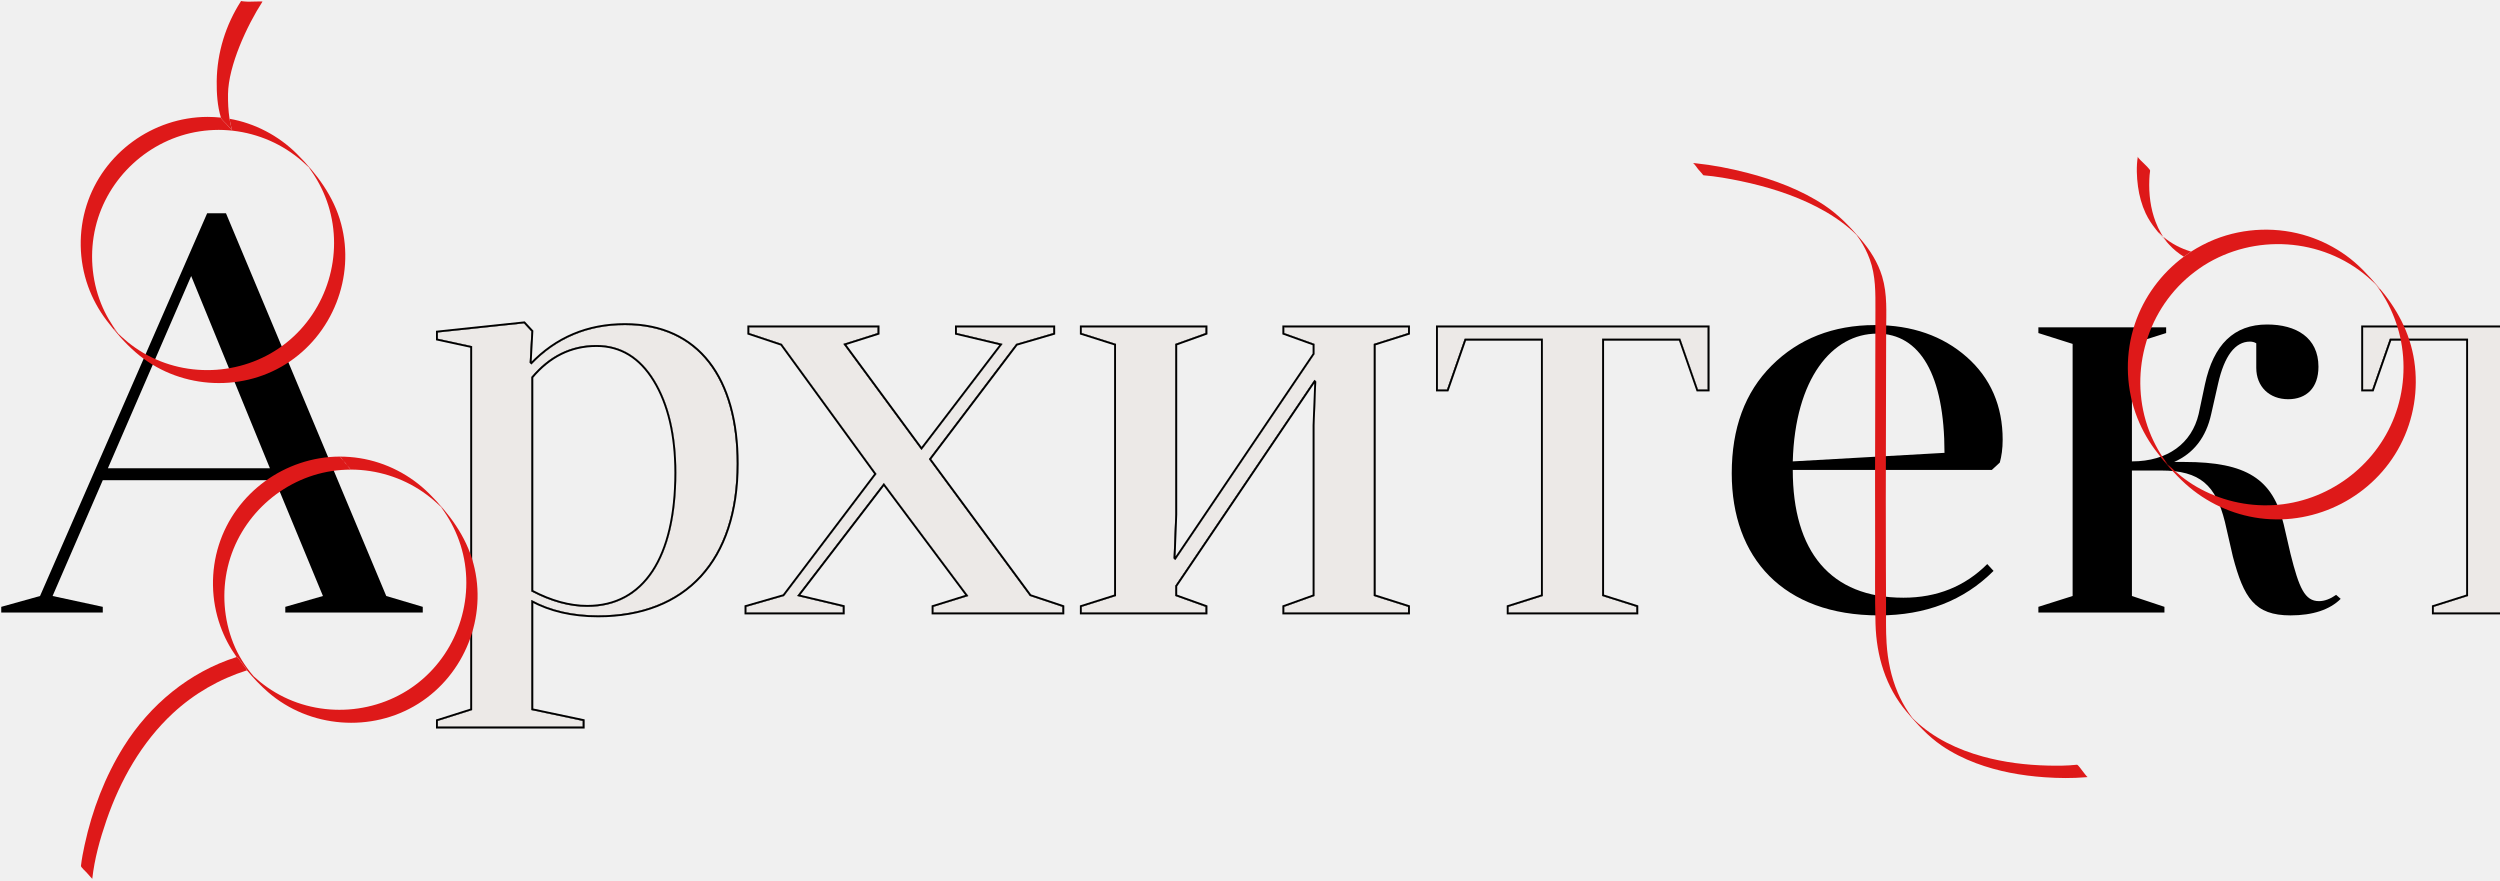
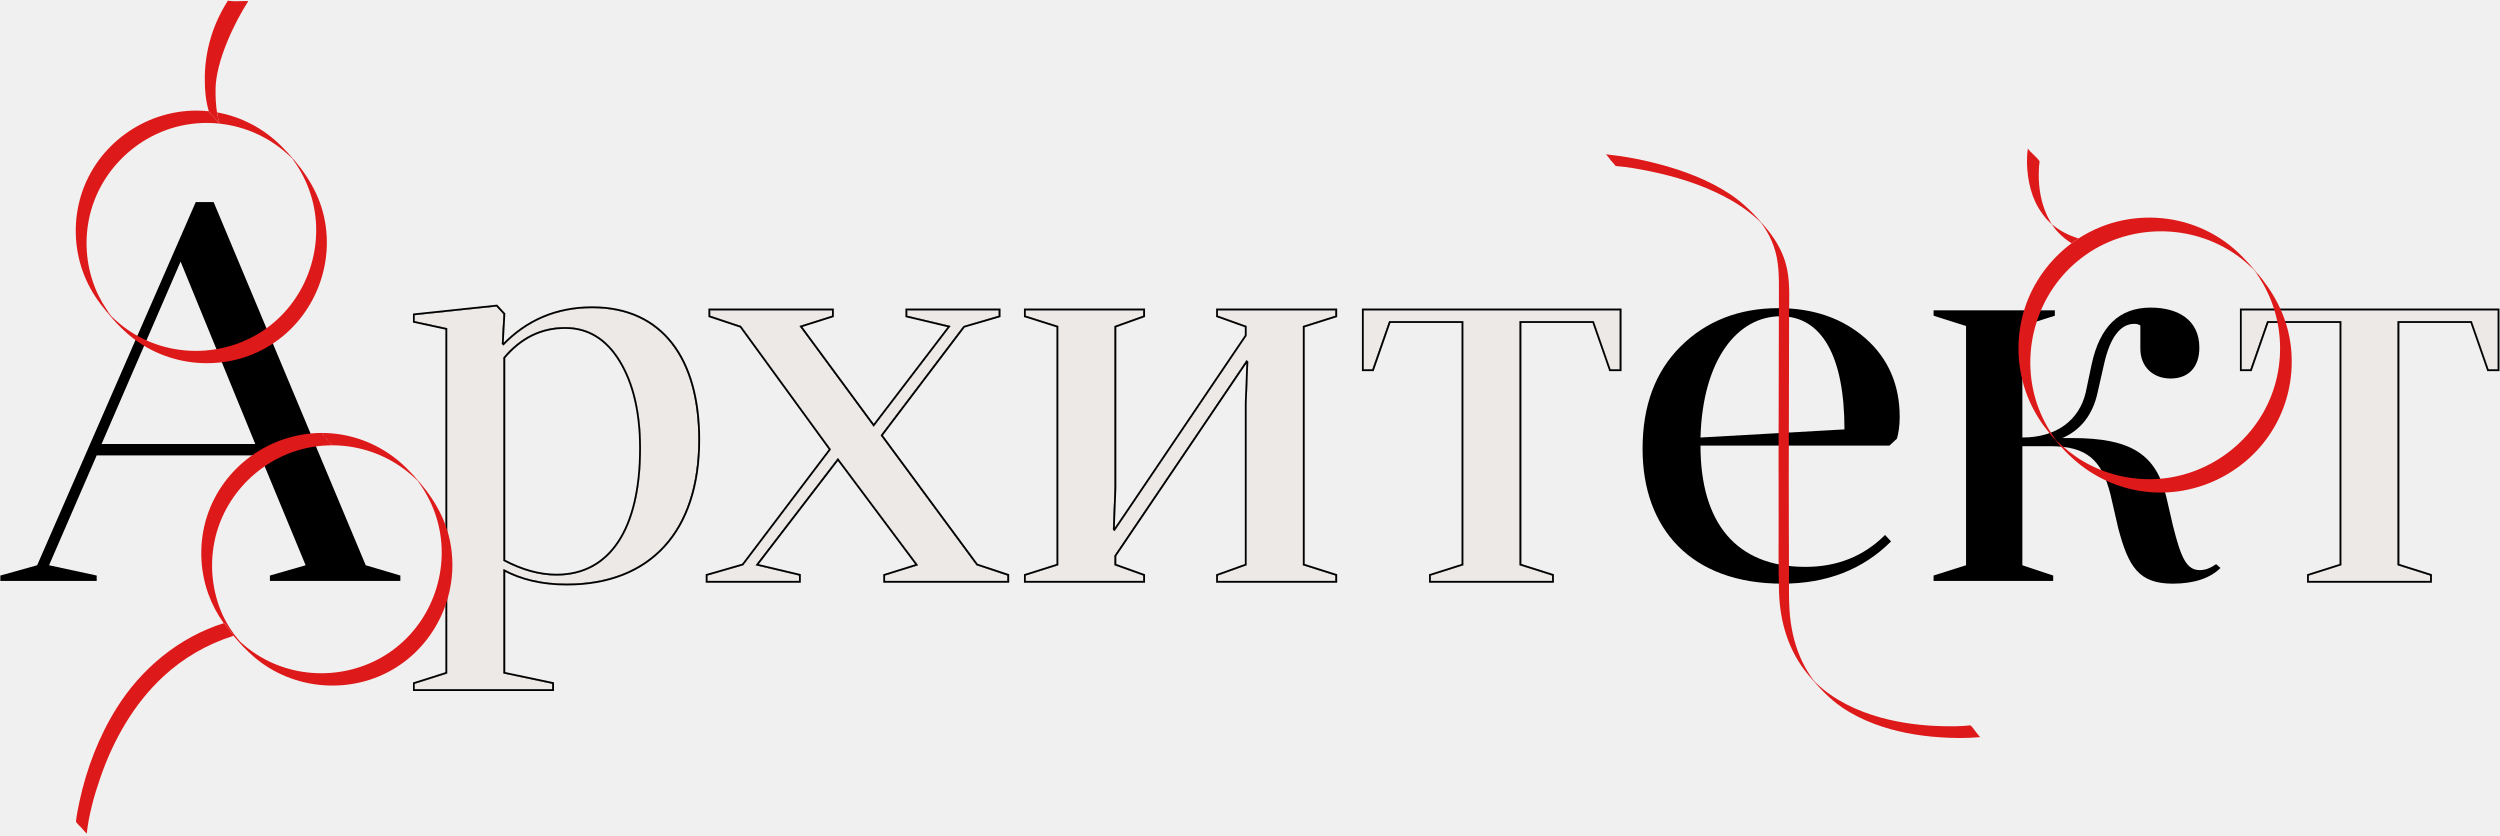
- <svg xmlns="http://www.w3.org/2000/svg" width="1321" height="465" viewBox="0 0 1321 465" fill="none">
-   <path d="M109.461 112.694L21.154 314.926L0.66 320.653V323.666H54.307V320.653L27.785 314.926L54.307 253.744H145.326L170.643 314.926L150.751 320.653V323.666H223.386V320.653L204.097 314.926L119.407 112.694H109.461ZM142.614 247.415H57.019L101.022 145.847L142.614 247.415Z" fill="black" />
-   <path d="M308.041 383.944V380.93L280.916 375.204V317.036C290.862 322.461 302.616 325.173 316.178 325.173C362.291 325.173 389.416 295.939 389.416 245.004C389.416 200.398 369.223 171.767 330.344 171.767C310.753 171.767 294.177 178.698 280.916 192.562L280.012 191.658L280.916 175.082L276.998 170.862L231.488 175.685V179L249.571 182.918V375.204L231.488 380.93V383.944H308.041ZM280.916 199.193C290.259 188.042 301.712 182.315 315.274 182.315C328.234 182.315 338.481 188.644 346.016 201.001C353.551 213.358 357.469 229.633 357.469 249.826C357.469 294.733 340.591 320.653 310.452 320.653C301.109 320.653 291.163 317.94 280.916 312.515V199.193Z" fill="black" />
-   <path d="M493.378 320.653V323.666H561.492V320.653L544.313 314.926L490.967 242.593L537.08 181.712L556.67 175.986V172.972H505.735V175.986L529.846 181.712L487.049 237.771L445.759 181.712L463.842 175.986V172.972H396.03V175.986L413.209 181.712L463.239 250.429L414.414 314.926L394.523 320.653V323.666H445.458V320.653L421.346 314.926L467.158 255.251L511.763 314.926L493.378 320.653Z" fill="black" />
-   <path d="M571.728 323.666H637.129V320.653L621.155 314.926V309.501L694.694 200.7L695.598 201.604L694.694 224.811V314.926L678.721 320.653V323.666H744.122V320.653L726.039 314.926V181.712L744.122 175.986V172.972H678.721V175.986L694.694 181.712V187.137L621.155 295.939L620.251 295.034L621.155 271.828V181.712L637.129 175.986V172.972H571.728V175.986L589.811 181.712V314.926L571.728 320.653V323.666Z" fill="black" />
-   <path d="M897.333 205.823H902.457V172.972H759.9V205.823H764.722L774.065 179H815.356V314.926L797.272 320.653V323.666H864.783V320.653L846.7 314.926V179H887.99L897.333 205.823Z" fill="black" />
-   <path d="M1056.7 244.401C1057.61 241.086 1058.21 237.168 1058.21 232.346C1058.21 214.564 1051.88 199.796 1039.22 188.644C1026.57 177.493 1010.29 171.767 990.7 171.767C968.699 171.767 950.314 179 936.149 193.165C921.984 207.33 915.052 226.318 915.052 250.128C915.052 294.733 942.177 325.173 992.81 325.173C1017.52 325.173 1037.72 317.337 1053.39 301.665L1050.07 298.048C1038.32 309.803 1023.55 315.83 1005.77 315.83C967.192 315.83 947.3 291.418 947.3 248.319H1052.48L1056.7 244.401ZM991.906 176.287C1014.51 176.287 1027.47 197.987 1027.47 239.278L947.3 243.798C948.506 200.097 968.096 176.287 991.906 176.287Z" fill="black" />
-   <path d="M1192.21 194.371C1192.21 204.316 1199.15 210.947 1209.09 210.947C1218.74 210.947 1225.07 204.919 1225.07 193.768C1225.07 178.397 1213.31 171.465 1197.94 171.465C1180.46 171.465 1169.61 182.014 1165.09 203.111L1161.77 218.783C1158.16 234.154 1145.5 243.798 1126.51 243.798V181.712L1144.59 175.986V172.972H1077.08V175.986L1095.17 181.712V314.926L1077.08 320.653V323.666H1143.69V320.653L1126.51 314.926V248.621H1141.88C1162.68 248.621 1170.82 256.457 1175.64 275.746L1179.86 294.13C1185.58 315.83 1191.31 325.173 1210.3 325.173C1222.05 325.173 1231.09 322.159 1236.82 316.433L1234.41 314.323C1231.39 316.433 1228.38 317.639 1225.37 317.639C1217.83 317.639 1214.82 310.707 1210.3 292.623L1206.68 276.951C1200.95 253.141 1187.09 244.1 1154.24 244.1H1148.81C1159.06 239.579 1165.69 231.14 1168.4 218.783L1172.02 202.81C1175.34 188.042 1181.06 180.507 1188.9 180.507C1190.1 180.507 1191.31 180.808 1192.21 181.411V194.371Z" fill="black" />
-   <path d="M1386.21 205.823H1391.33V172.972H1248.77V205.823H1253.6L1262.94 179H1304.23V314.926L1286.15 320.653V323.666H1353.66V320.653L1335.57 314.926V179H1376.86L1386.21 205.823Z" fill="black" />
-   <path d="M1488.1 326.379C1473.93 358.628 1464.29 375.505 1453.44 375.505C1452.53 375.505 1451.33 375.204 1450.12 374.601V362.546C1450.12 352.6 1443.49 345.969 1433.85 345.969C1424.5 345.969 1418.47 351.997 1418.47 362.546C1418.47 377.916 1431.74 384.547 1445 384.547C1454.64 384.547 1463.08 380.026 1470.01 370.683C1477.25 361.34 1485.99 345.668 1495.93 323.666L1559.83 181.712L1579.11 175.986V172.972H1528.18V175.986L1553.2 181.712L1504.37 291.116L1454.94 181.712L1473.33 175.986V172.972H1404.61V175.986L1422.39 181.712L1488.1 326.379Z" fill="black" />
-   <path d="M1664.58 383.944V380.93L1637.46 375.204V317.036C1647.4 322.461 1659.16 325.173 1672.72 325.173C1718.83 325.173 1745.96 295.939 1745.96 245.004C1745.96 200.398 1725.77 171.767 1686.89 171.767C1667.3 171.767 1650.72 178.698 1637.46 192.562L1636.56 191.658L1637.46 175.082L1633.54 170.862L1588.03 175.685V179L1606.11 182.918V375.204L1588.03 380.93V383.944H1664.58ZM1637.46 199.193C1646.8 188.042 1658.26 182.315 1671.82 182.315C1684.78 182.315 1695.02 188.644 1702.56 201.001C1710.09 213.358 1714.01 229.633 1714.01 249.826C1714.01 294.733 1697.13 320.653 1667 320.653C1657.65 320.653 1647.71 317.94 1637.46 312.515V199.193Z" fill="black" />
-   <path d="M1868.03 305.583C1869.54 317.94 1876.77 324.269 1890.33 324.269C1903.29 324.269 1912.34 321.557 1917.76 316.132L1915.65 314.022C1913.54 316.132 1910.23 317.337 1905.7 317.337C1900.88 317.337 1898.47 314.926 1898.47 309.803V217.879C1898.47 191.055 1875.26 172.068 1836.39 172.068C1820.41 172.068 1806.25 175.383 1794.49 182.315C1782.74 188.946 1777.01 197.987 1777.01 209.139C1777.01 221.194 1784.55 228.126 1795.09 228.126C1805.94 228.126 1813.48 220.29 1813.48 208.235V183.822C1820.41 179.301 1827.64 176.89 1835.78 176.89C1855.37 176.89 1867.13 190.754 1867.13 212.153V240.483H1866.52H1866.22L1865.92 240.785H1865.62H1865.32H1865.02H1864.72H1864.41L1864.11 241.086H1863.81H1863.51H1863.21H1862.91H1862.61L1862.3 241.387C1828.85 246.812 1806.85 251.936 1796.3 256.457C1780.33 263.389 1772.49 274.841 1772.49 290.514C1772.49 312.214 1785.75 325.475 1813.18 325.475C1834.28 325.475 1852.36 318.543 1867.13 304.679L1868.03 305.583ZM1867.13 297.747C1856.28 309.2 1843.62 314.926 1829.45 314.926C1813.78 314.926 1804.44 304.98 1804.44 286.596C1804.44 271.828 1809.56 261.58 1819.51 256.155C1826.14 252.539 1841.21 248.922 1864.41 245.305H1864.72H1865.02H1865.32H1865.62H1865.92L1866.22 245.004H1866.52H1866.83H1867.13V297.747Z" fill="black" />
-   <path d="M127.405 0.509C119.226 13.169 114.709 27.795 114.509 42.877C114.436 49.234 114.855 56.01 116.731 62.13C116.732 62.132 116.732 62.134 116.733 62.136C117.083 63.264 118.918 64.718 119.682 65.591C120.392 66.392 121.084 67.212 121.813 68.013C122.032 68.25 122.614 68.706 122.706 68.997C122.087 66.973 121.627 64.882 121.291 62.761C120.607 58.447 120.434 54.005 120.483 49.744C120.684 34.662 130.514 13.511 138.693 0.851C138.82 0.651 131.946 0.908 131.206 0.898C130.365 0.894 127.296 0.673 127.405 0.509Z" fill="#DE1919" />
-   <path fill-rule="evenodd" clip-rule="evenodd" d="M109.591 61.766C80.703 61.893 54.491 80.873 45.748 108.487C41.358 122.348 41.632 137.576 46.532 151.273C48.845 157.74 52.16 163.805 56.295 169.27C60.848 175.281 65.985 181.237 71.704 186.191C93.635 205.226 126.422 207.812 151.048 192.366C175.711 176.92 187.751 146.41 180.247 118.268C176.385 103.769 167.332 91.711 156.822 81.256C147.164 71.668 134.701 65.126 121.291 62.761C121.627 64.882 122.087 66.973 122.706 68.997C122.614 68.706 122.032 68.25 121.813 68.013C121.084 67.212 120.392 66.392 119.682 65.591C118.918 64.718 117.083 63.264 116.733 62.136C114.363 61.896 111.977 61.778 109.591 61.766ZM115.566 68.633C129.099 68.687 142.396 72.749 153.562 80.454C156.258 82.312 158.808 84.37 161.212 86.593C161.868 87.196 162.491 87.817 163.127 88.453C163.066 88.373 163.004 88.293 162.942 88.214C162.269 87.358 159.955 84.644 163.161 88.323C166.349 92.002 163.999 89.343 163.234 88.56C163.198 88.524 163.163 88.489 163.127 88.453C163.697 89.196 164.238 89.954 164.764 90.727C168.516 96.174 171.467 102.166 173.471 108.487C181.74 134.643 172.833 163.896 151.431 181.018C130.01 198.177 99.3 200.381 75.657 186.428C72.834 184.77 70.138 182.894 67.588 180.836C66.44 179.907 65.311 178.924 64.218 177.922C63.598 177.351 62.993 176.765 62.402 176.178C62.789 176.701 63.182 177.222 63.581 177.74C63.059 177.063 62.608 176.486 62.221 175.997C62.212 175.989 62.204 175.981 62.196 175.973C61.923 175.699 61.65 175.408 61.358 175.117C60.127 173.836 59.097 172.051 62.221 175.997C62.281 176.058 62.342 176.118 62.402 176.178C58.774 171.272 55.67 166.111 53.398 160.399C48.316 147.667 47.297 133.423 50.466 120.071C56.677 93.842 78.899 73.405 105.548 69.398C108.881 68.888 112.196 68.651 115.566 68.633Z" fill="#DE1919" />
-   <path d="M900.168 92.627C906.777 93.162 913.369 94.352 919.858 95.698C933.699 98.596 947.42 102.839 960.016 109.326C966.798 112.828 973.269 117.019 978.91 122.16C979.602 122.781 980.276 123.437 980.934 124.092C981.886 125.041 984.619 128.129 981.107 124.092C977.612 120.09 980.259 123.161 981.055 124.23C981.661 125.041 982.249 125.869 982.803 126.732C984.896 129.923 986.644 133.356 987.959 136.944C991.194 145.794 990.986 154.85 990.969 164.131C990.952 174.844 990.935 185.574 990.9 196.286C990.848 215.21 990.779 234.151 990.779 253.075C990.779 264.409 990.796 275.76 990.813 287.094C990.848 301.274 990.623 315.488 991.021 329.668C991.488 346.608 996.385 363.014 1007.44 376.09C1013.05 382.731 1018.76 389.028 1025.95 393.961C1031.58 397.808 1037.72 400.862 1044.1 403.26C1055.75 407.624 1068.14 409.867 1080.51 410.712C1087.69 411.212 1094.94 411.298 1102.1 410.695C1102.45 410.66 1102.79 410.643 1103.14 410.591C1102.76 410.626 1100.66 407.676 1100.34 407.313C1099.96 406.882 1098.03 404.019 1097.46 404.088C1092.38 404.64 1087.2 404.657 1082.12 404.536C1070.52 404.26 1058.9 402.828 1047.7 399.74C1034.48 396.118 1021.7 390.046 1011.7 380.54C1011.06 379.937 1010.43 379.316 1009.83 378.677C1009.52 378.367 1009.22 378.039 1008.93 377.729C1007.15 375.866 1013.69 383.387 1011.68 380.851C1010.47 379.333 1009.31 377.763 1008.24 376.142C1006.11 372.933 1004.29 369.517 1002.77 365.964C999.257 357.718 997.44 348.816 996.869 339.898C996.419 333.049 996.627 326.166 996.592 319.301C996.558 312.314 996.54 305.328 996.506 298.324C996.471 286.662 996.454 275.001 996.454 263.34C996.454 244.329 996.523 225.319 996.575 206.326C996.61 195.855 996.627 185.384 996.644 174.913C996.662 165.27 997.354 155.471 994.533 146.121C992.232 138.497 988.028 131.976 982.854 125.99C977.145 119.366 971.314 113.345 964.013 108.463C951.659 100.269 937.454 94.99 923.145 91.299C914.217 88.987 905.064 87.21 895.877 86.261C895.41 86.21 894.96 86.158 894.493 86.124C895.064 86.175 896.88 88.918 897.296 89.401C897.97 90.16 898.628 90.936 899.32 91.695C899.458 91.868 899.96 92.61 900.168 92.627Z" fill="#DE1919" />
-   <mask id="path-4-outside-1_604:120" maskUnits="userSpaceOnUse" x="230.373" y="168.862" width="1689" height="217" fill="black">
-     <rect fill="white" x="230.373" y="168.862" width="1689" height="217" />
-     <path d="M307.926 383.944V380.93L280.801 375.204V317.036C290.747 322.461 302.501 325.173 316.063 325.173C362.176 325.173 389.301 295.939 389.301 245.004C389.301 200.398 369.108 171.766 330.229 171.766C310.638 171.766 294.062 178.698 280.801 192.562L279.897 191.658L280.801 175.082L276.883 170.862L231.373 175.685V179L249.456 182.918V375.204L231.373 380.93V383.944H307.926ZM280.801 199.193C290.144 188.041 301.597 182.315 315.159 182.315C328.119 182.315 338.366 188.644 345.901 201.001C353.435 213.358 357.354 229.633 357.354 249.826C357.354 294.733 340.476 320.652 310.337 320.652C300.994 320.652 291.048 317.94 280.801 312.515V199.193Z" />
-     <path d="M493.263 320.652V323.666H561.377V320.652L544.198 314.926L490.852 242.593L536.965 181.712L556.555 175.986V172.972H505.62V175.986L529.731 181.712L486.934 237.771L445.644 181.712L463.727 175.986V172.972H395.915V175.986L413.094 181.712L463.124 250.429L414.299 314.926L394.408 320.652V323.666H445.342V320.652L421.231 314.926L467.042 255.251L511.648 314.926L493.263 320.652Z" />
-     <path d="M571.613 323.666H637.014V320.652L621.04 314.926V309.501L694.579 200.7L695.483 201.604L694.579 224.811V314.926L678.606 320.652V323.666H744.007V320.652L725.924 314.926V181.712L744.007 175.986V172.972H678.606V175.986L694.579 181.712V187.137L621.04 295.939L620.136 295.034L621.04 271.828V181.712L637.014 175.986V172.972H571.613V175.986L589.696 181.712V314.926L571.613 320.652V323.666Z" />
-     <path d="M897.218 205.823H902.342V172.972H759.785V205.823H764.607L773.95 179H815.241V314.926L797.157 320.652V323.666H864.668V320.652L846.585 314.926V179H887.875L897.218 205.823Z" />
-     <path d="M1386.09 205.823H1391.22V172.972H1248.66V205.823H1253.48L1262.82 179H1304.11V314.926L1286.03 320.652V323.666H1353.54V320.652L1335.46 314.926V179H1376.75L1386.09 205.823Z" />
-     <path d="M1487.98 326.379C1473.81 358.627 1464.17 375.505 1453.32 375.505C1452.42 375.505 1451.21 375.204 1450.01 374.601V362.546C1450.01 352.6 1443.37 345.969 1433.73 345.969C1424.39 345.969 1418.36 351.997 1418.36 362.546C1418.36 377.916 1431.62 384.547 1444.88 384.547C1454.53 384.547 1462.96 380.026 1469.9 370.683C1477.13 361.34 1485.87 345.668 1495.82 323.666L1559.71 181.712L1579 175.986V172.972H1528.06V175.986L1553.08 181.712L1504.26 291.116L1454.83 181.712L1473.21 175.986V172.972H1404.5V175.986L1422.28 181.712L1487.98 326.379Z" />
-     <path d="M1664.47 383.944V380.93L1637.34 375.204V317.036C1647.29 322.461 1659.04 325.173 1672.61 325.173C1718.72 325.173 1745.84 295.939 1745.84 245.004C1745.84 200.398 1725.65 171.766 1686.77 171.766C1667.18 171.766 1650.61 178.698 1637.34 192.562L1636.44 191.658L1637.34 175.082L1633.43 170.862L1587.92 175.685V179L1606 182.918V375.204L1587.92 380.93V383.944H1664.47ZM1637.34 199.193C1646.69 188.041 1658.14 182.315 1671.7 182.315C1684.66 182.315 1694.91 188.644 1702.44 201.001C1709.98 213.358 1713.9 229.633 1713.9 249.826C1713.9 294.733 1697.02 320.652 1666.88 320.652C1657.54 320.652 1647.59 317.94 1637.34 312.515V199.193Z" />
-     <path d="M1867.92 305.583C1869.42 317.94 1876.66 324.269 1890.22 324.269C1903.18 324.269 1912.22 321.557 1917.65 316.132L1915.54 314.022C1913.43 316.132 1910.11 317.337 1905.59 317.337C1900.77 317.337 1898.36 314.926 1898.36 309.802V217.879C1898.36 191.055 1875.15 172.068 1836.27 172.068C1820.3 172.068 1806.13 175.383 1794.38 182.315C1782.62 188.946 1776.9 197.987 1776.9 209.139C1776.9 221.194 1784.43 228.126 1794.98 228.126C1805.83 228.126 1813.36 220.29 1813.36 208.235V183.822C1820.3 179.301 1827.53 176.89 1835.67 176.89C1855.26 176.89 1867.01 190.754 1867.01 212.153V240.483H1866.41H1866.11L1865.81 240.784H1865.5H1865.2H1864.9H1864.6H1864.3L1864 241.086H1863.7H1863.4H1863.09H1862.79H1862.49L1862.19 241.387C1828.74 246.812 1806.73 251.936 1796.19 256.457C1780.21 263.389 1772.38 274.841 1772.38 290.514C1772.38 312.214 1785.64 325.475 1813.06 325.475C1834.16 325.475 1852.24 318.543 1867.01 304.679L1867.92 305.583ZM1867.01 297.747C1856.16 309.2 1843.5 314.926 1829.34 314.926C1813.67 314.926 1804.32 304.98 1804.32 286.596C1804.32 271.828 1809.45 261.58 1819.39 256.155C1826.02 252.539 1841.09 248.922 1864.3 245.305H1864.6H1864.9H1865.2H1865.5H1865.81L1866.11 245.004H1866.41H1866.71H1867.01V297.747Z" />
+ <svg xmlns="http://www.w3.org/2000/svg" width="1392" height="465" viewBox="0 0 1392 465" fill="none">
+   <path d="M108.996 112.502L20.689 314.734L0.194 320.461V323.475H53.842V320.461L27.319 314.734L53.842 253.552H144.861L170.178 314.734L150.286 320.461V323.475H222.921V320.461L203.632 314.734L118.941 112.502H108.996ZM142.148 247.223H56.554L100.557 145.655L142.148 247.223Z" fill="black" />
+   <path d="M307.575 383.752V380.738L280.451 375.012V316.844C290.396 322.269 302.15 324.981 315.713 324.981C361.825 324.981 388.95 295.747 388.95 244.812C388.95 200.207 368.757 171.575 329.878 171.575C310.288 171.575 293.712 178.507 280.451 192.37L279.546 191.466L280.451 174.89L276.532 170.67L231.023 175.493V178.808L249.106 182.726V375.012L231.023 380.738V383.752H307.575ZM280.451 199.001C289.794 187.85 301.246 182.123 314.809 182.123C327.769 182.123 338.016 188.452 345.55 200.809C353.085 213.166 357.003 229.441 357.003 249.634C357.003 294.541 340.125 320.461 309.987 320.461C300.644 320.461 290.698 317.748 280.451 312.323V199.001Z" fill="black" />
+   <path d="M492.913 320.461V323.475H561.027V320.461L543.848 314.734L490.502 242.401L536.614 181.52L556.205 175.794V172.78H505.27V175.794L529.381 181.52L486.584 237.579L445.294 181.52L463.377 175.794V172.78H395.564V175.794L412.744 181.52L462.774 250.237L413.949 314.734L394.058 320.461V323.475H444.992V320.461L420.881 314.734L466.692 255.059L511.298 314.734L492.913 320.461Z" fill="black" />
+   <path d="M571.262 323.475H636.664V320.461L620.69 314.734V309.309L694.229 200.508L695.133 201.412L694.229 224.619V314.734L678.255 320.461V323.475H743.657V320.461L725.573 314.734V181.52L743.657 175.794V172.78H678.255V175.794L694.229 181.52V186.945L620.69 295.747L619.786 294.843L620.69 271.636V181.52L636.664 175.794V172.78H571.262V175.794L589.346 181.52V314.734L571.262 320.461V323.475Z" fill="black" />
+   <path d="M896.868 205.632H901.992V172.78H759.435V205.632H764.257L773.6 178.808H814.89V314.734L796.807 320.461V323.475H864.318V320.461L846.235 314.734V178.808H887.525L896.868 205.632Z" fill="black" />
+   <path d="M1056.24 244.209C1057.14 240.894 1057.75 236.976 1057.75 232.154C1057.75 214.372 1051.42 199.604 1038.76 188.452C1026.1 177.301 1009.83 171.575 990.235 171.575C968.234 171.575 949.849 178.808 935.684 192.973C921.518 207.139 914.586 226.126 914.586 249.936C914.586 294.541 941.711 324.981 992.345 324.981C1017.06 324.981 1037.25 317.145 1052.92 301.473L1049.61 297.856C1037.85 309.611 1023.09 315.638 1005.3 315.638C966.727 315.638 946.835 291.226 946.835 248.127H1052.02L1056.24 244.209ZM991.44 176.095C1014.04 176.095 1027 197.795 1027 239.086L946.835 243.607C948.04 199.905 967.631 176.095 991.44 176.095Z" fill="black" />
+   <path d="M1191.75 194.179C1191.75 204.125 1198.68 210.755 1208.63 210.755C1218.27 210.755 1224.6 204.727 1224.6 193.576C1224.6 178.205 1212.85 171.273 1197.47 171.273C1179.99 171.273 1169.14 181.822 1164.62 202.919L1161.31 218.591C1157.69 233.962 1145.03 243.607 1126.05 243.607V181.52L1144.13 175.794V172.78H1076.62V175.794L1094.7 181.52V314.734L1076.62 320.461V323.475H1143.22V320.461L1126.05 314.734V248.429H1141.42C1162.21 248.429 1170.35 256.265 1175.17 275.554L1179.39 293.938C1185.12 315.638 1190.84 324.981 1209.83 324.981C1221.59 324.981 1230.63 321.968 1236.35 316.241L1233.94 314.131C1230.93 316.241 1227.92 317.447 1224.9 317.447C1217.37 317.447 1214.35 310.515 1209.83 292.431L1206.22 276.759C1200.49 252.95 1186.62 243.908 1153.77 243.908H1148.35C1158.6 239.387 1165.23 230.948 1167.94 218.591L1171.56 202.618C1174.87 187.85 1180.6 180.315 1188.43 180.315C1189.64 180.315 1190.84 180.616 1191.75 181.219V194.179Z" fill="black" />
+   <path d="M1385.74 205.632H1390.87V172.78H1248.31V205.632H1253.13L1262.47 178.808H1303.76V314.734L1285.68 320.461V323.475H1353.19V320.461L1335.11 314.734V178.808H1376.4L1385.74 205.632Z" fill="black" />
+   <mask id="path-2-outside-1_622:16" maskUnits="userSpaceOnUse" x="229.908" y="168.67" width="1162" height="217" fill="black">
+     <rect fill="white" x="229.908" y="168.67" width="1162" height="217" />
+     <path d="M307.46 383.752V380.738L280.335 375.012V316.844C290.281 322.269 302.035 324.981 315.598 324.981C361.71 324.981 388.835 295.747 388.835 244.812C388.835 200.207 368.642 171.575 329.763 171.575C310.173 171.575 293.597 178.507 280.335 192.37L279.431 191.466L280.335 174.89L276.417 170.67L230.908 175.493V178.808L248.991 182.726V375.012L230.908 380.738V383.752H307.46ZM280.335 199.001C289.679 187.85 301.131 182.123 314.694 182.123C327.653 182.123 337.901 188.452 345.435 200.809C352.97 213.166 356.888 229.441 356.888 249.634C356.888 294.541 340.01 320.461 309.872 320.461C300.528 320.461 290.583 317.748 280.335 312.323V199.001Z" />
+     <path d="M492.798 320.461V323.474H560.912V320.461L543.733 314.734L490.387 242.401L536.499 181.52L556.09 175.794V172.78H505.155V175.794L529.266 181.52L486.469 237.579L445.179 181.52L463.262 175.794V172.78H395.449V175.794L412.629 181.52L462.659 250.237L413.834 314.734L393.943 320.461V323.474H444.877V320.461L420.766 314.734L466.577 255.059L511.183 314.734L492.798 320.461Z" />
+     <path d="M571.147 323.474H636.549V320.461L620.575 314.734V309.309L694.114 200.508L695.018 201.412L694.114 224.619V314.734L678.14 320.461V323.474H743.542V320.461L725.458 314.734V181.52L743.542 175.794V172.78H678.14V175.794L694.114 181.52V186.945L620.575 295.747L619.671 294.843L620.575 271.636V181.52L636.549 175.794V172.78H571.147V175.794L589.231 181.52V314.734L571.147 320.461V323.474Z" />
+     <path d="M896.753 205.632H901.877V172.78H759.32V205.632H764.142L773.485 178.808H814.775V314.734L796.692 320.461V323.474H864.203V320.461L846.12 314.734V178.808H887.41L896.753 205.632Z" />
+     <path d="M1385.63 205.632H1390.75V172.78H1248.19V205.632H1253.02L1262.36 178.808H1303.65V314.734L1285.57 320.461V323.474H1353.08V320.461L1334.99 314.734V178.808H1376.28L1385.63 205.632Z" />
  </mask>
-   <path d="M307.926 383.944V380.93L280.801 375.204V317.036C290.747 322.461 302.501 325.173 316.063 325.173C362.176 325.173 389.301 295.939 389.301 245.004C389.301 200.398 369.108 171.766 330.229 171.766C310.638 171.766 294.062 178.698 280.801 192.562L279.897 191.658L280.801 175.082L276.883 170.862L231.373 175.685V179L249.456 182.918V375.204L231.373 380.93V383.944H307.926ZM280.801 199.193C290.144 188.041 301.597 182.315 315.159 182.315C328.119 182.315 338.366 188.644 345.901 201.001C353.435 213.358 357.354 229.633 357.354 249.826C357.354 294.733 340.476 320.652 310.337 320.652C300.994 320.652 291.048 317.94 280.801 312.515V199.193Z" fill="#ECE9E7" />
-   <path d="M493.263 320.652V323.666H561.377V320.652L544.198 314.926L490.852 242.593L536.965 181.712L556.555 175.986V172.972H505.62V175.986L529.731 181.712L486.934 237.771L445.644 181.712L463.727 175.986V172.972H395.915V175.986L413.094 181.712L463.124 250.429L414.299 314.926L394.408 320.652V323.666H445.342V320.652L421.231 314.926L467.042 255.251L511.648 314.926L493.263 320.652Z" fill="#ECE9E7" />
-   <path d="M571.613 323.666H637.014V320.652L621.04 314.926V309.501L694.579 200.7L695.483 201.604L694.579 224.811V314.926L678.606 320.652V323.666H744.007V320.652L725.924 314.926V181.712L744.007 175.986V172.972H678.606V175.986L694.579 181.712V187.137L621.04 295.939L620.136 295.034L621.04 271.828V181.712L637.014 175.986V172.972H571.613V175.986L589.696 181.712V314.926L571.613 320.652V323.666Z" fill="#ECE9E7" />
-   <path d="M897.218 205.823H902.342V172.972H759.785V205.823H764.607L773.95 179H815.241V314.926L797.157 320.652V323.666H864.668V320.652L846.585 314.926V179H887.875L897.218 205.823Z" fill="#ECE9E7" />
-   <path d="M1386.09 205.823H1391.22V172.972H1248.66V205.823H1253.48L1262.82 179H1304.11V314.926L1286.03 320.652V323.666H1353.54V320.652L1335.46 314.926V179H1376.75L1386.09 205.823Z" fill="#ECE9E7" />
-   <path d="M1487.98 326.379C1473.81 358.627 1464.17 375.505 1453.32 375.505C1452.42 375.505 1451.21 375.204 1450.01 374.601V362.546C1450.01 352.6 1443.37 345.969 1433.73 345.969C1424.39 345.969 1418.36 351.997 1418.36 362.546C1418.36 377.916 1431.62 384.547 1444.88 384.547C1454.53 384.547 1462.96 380.026 1469.9 370.683C1477.13 361.34 1485.87 345.668 1495.82 323.666L1559.71 181.712L1579 175.986V172.972H1528.06V175.986L1553.08 181.712L1504.26 291.116L1454.83 181.712L1473.21 175.986V172.972H1404.5V175.986L1422.28 181.712L1487.98 326.379Z" fill="#ECE9E7" />
-   <path d="M1664.47 383.944V380.93L1637.34 375.204V317.036C1647.29 322.461 1659.04 325.173 1672.61 325.173C1718.72 325.173 1745.84 295.939 1745.84 245.004C1745.84 200.398 1725.65 171.766 1686.77 171.766C1667.18 171.766 1650.61 178.698 1637.34 192.562L1636.44 191.658L1637.34 175.082L1633.43 170.862L1587.92 175.685V179L1606 182.918V375.204L1587.92 380.93V383.944H1664.47ZM1637.34 199.193C1646.69 188.041 1658.14 182.315 1671.7 182.315C1684.66 182.315 1694.91 188.644 1702.44 201.001C1709.98 213.358 1713.9 229.633 1713.9 249.826C1713.9 294.733 1697.02 320.652 1666.88 320.652C1657.54 320.652 1647.59 317.94 1637.34 312.515V199.193Z" fill="#ECE9E7" />
-   <path d="M1867.92 305.583C1869.42 317.94 1876.66 324.269 1890.22 324.269C1903.18 324.269 1912.22 321.557 1917.65 316.132L1915.54 314.022C1913.43 316.132 1910.11 317.337 1905.59 317.337C1900.77 317.337 1898.36 314.926 1898.36 309.802V217.879C1898.36 191.055 1875.15 172.068 1836.27 172.068C1820.3 172.068 1806.13 175.383 1794.38 182.315C1782.62 188.946 1776.9 197.987 1776.9 209.139C1776.9 221.194 1784.43 228.126 1794.98 228.126C1805.83 228.126 1813.36 220.29 1813.36 208.235V183.822C1820.3 179.301 1827.53 176.89 1835.67 176.89C1855.26 176.89 1867.01 190.754 1867.01 212.153V240.483H1866.41H1866.11L1865.81 240.784H1865.5H1865.2H1864.9H1864.6H1864.3L1864 241.086H1863.7H1863.4H1863.09H1862.79H1862.49L1862.19 241.387C1828.74 246.812 1806.73 251.936 1796.19 256.457C1780.21 263.389 1772.38 274.841 1772.38 290.514C1772.38 312.214 1785.64 325.475 1813.06 325.475C1834.16 325.475 1852.24 318.543 1867.01 304.679L1867.92 305.583ZM1867.01 297.747C1856.16 309.2 1843.5 314.926 1829.34 314.926C1813.67 314.926 1804.32 304.98 1804.32 286.596C1804.32 271.828 1809.45 261.58 1819.39 256.155C1826.02 252.539 1841.09 248.922 1864.3 245.305H1864.6H1864.9H1865.2H1865.5H1865.81L1866.11 245.004H1866.41H1866.71H1867.01V297.747Z" fill="#ECE9E7" />
-   <path d="M307.926 383.944V380.93L280.801 375.204V317.036C290.747 322.461 302.501 325.173 316.063 325.173C362.176 325.173 389.301 295.939 389.301 245.004C389.301 200.398 369.108 171.766 330.229 171.766C310.638 171.766 294.062 178.698 280.801 192.562L279.897 191.658L280.801 175.082L276.883 170.862L231.373 175.685V179L249.456 182.918V375.204L231.373 380.93V383.944H307.926ZM280.801 199.193C290.144 188.041 301.597 182.315 315.159 182.315C328.119 182.315 338.366 188.644 345.901 201.001C353.435 213.358 357.354 229.633 357.354 249.826C357.354 294.733 340.476 320.652 310.337 320.652C300.994 320.652 291.048 317.94 280.801 312.515V199.193Z" stroke="black" stroke-width="2" mask="url(#path-4-outside-1_604:120)" />
-   <path d="M493.263 320.652V323.666H561.377V320.652L544.198 314.926L490.852 242.593L536.965 181.712L556.555 175.986V172.972H505.62V175.986L529.731 181.712L486.934 237.771L445.644 181.712L463.727 175.986V172.972H395.915V175.986L413.094 181.712L463.124 250.429L414.299 314.926L394.408 320.652V323.666H445.342V320.652L421.231 314.926L467.042 255.251L511.648 314.926L493.263 320.652Z" stroke="black" stroke-width="2" mask="url(#path-4-outside-1_604:120)" />
-   <path d="M571.613 323.666H637.014V320.652L621.04 314.926V309.501L694.579 200.7L695.483 201.604L694.579 224.811V314.926L678.606 320.652V323.666H744.007V320.652L725.924 314.926V181.712L744.007 175.986V172.972H678.606V175.986L694.579 181.712V187.137L621.04 295.939L620.136 295.034L621.04 271.828V181.712L637.014 175.986V172.972H571.613V175.986L589.696 181.712V314.926L571.613 320.652V323.666Z" stroke="black" stroke-width="2" mask="url(#path-4-outside-1_604:120)" />
-   <path d="M897.218 205.823H902.342V172.972H759.785V205.823H764.607L773.95 179H815.241V314.926L797.157 320.652V323.666H864.668V320.652L846.585 314.926V179H887.875L897.218 205.823Z" stroke="black" stroke-width="2" mask="url(#path-4-outside-1_604:120)" />
-   <path d="M1386.09 205.823H1391.22V172.972H1248.66V205.823H1253.48L1262.82 179H1304.11V314.926L1286.03 320.652V323.666H1353.54V320.652L1335.46 314.926V179H1376.75L1386.09 205.823Z" stroke="black" stroke-width="2" mask="url(#path-4-outside-1_604:120)" />
-   <path d="M1487.98 326.379C1473.81 358.627 1464.17 375.505 1453.32 375.505C1452.42 375.505 1451.21 375.204 1450.01 374.601V362.546C1450.01 352.6 1443.37 345.969 1433.73 345.969C1424.39 345.969 1418.36 351.997 1418.36 362.546C1418.36 377.916 1431.62 384.547 1444.88 384.547C1454.53 384.547 1462.96 380.026 1469.9 370.683C1477.13 361.34 1485.87 345.668 1495.82 323.666L1559.71 181.712L1579 175.986V172.972H1528.06V175.986L1553.08 181.712L1504.26 291.116L1454.83 181.712L1473.21 175.986V172.972H1404.5V175.986L1422.28 181.712L1487.98 326.379Z" stroke="black" stroke-width="2" mask="url(#path-4-outside-1_604:120)" />
-   <path d="M1664.47 383.944V380.93L1637.34 375.204V317.036C1647.29 322.461 1659.04 325.173 1672.61 325.173C1718.72 325.173 1745.84 295.939 1745.84 245.004C1745.84 200.398 1725.65 171.766 1686.77 171.766C1667.18 171.766 1650.61 178.698 1637.34 192.562L1636.44 191.658L1637.34 175.082L1633.43 170.862L1587.92 175.685V179L1606 182.918V375.204L1587.92 380.93V383.944H1664.47ZM1637.34 199.193C1646.69 188.041 1658.14 182.315 1671.7 182.315C1684.66 182.315 1694.91 188.644 1702.44 201.001C1709.98 213.358 1713.9 229.633 1713.9 249.826C1713.9 294.733 1697.02 320.652 1666.88 320.652C1657.54 320.652 1647.59 317.94 1637.34 312.515V199.193Z" stroke="black" stroke-width="2" mask="url(#path-4-outside-1_604:120)" />
-   <path d="M1867.92 305.583C1869.42 317.94 1876.66 324.269 1890.22 324.269C1903.18 324.269 1912.22 321.557 1917.65 316.132L1915.54 314.022C1913.43 316.132 1910.11 317.337 1905.59 317.337C1900.77 317.337 1898.36 314.926 1898.36 309.802V217.879C1898.36 191.055 1875.15 172.068 1836.27 172.068C1820.3 172.068 1806.13 175.383 1794.38 182.315C1782.62 188.946 1776.9 197.987 1776.9 209.139C1776.9 221.194 1784.43 228.126 1794.98 228.126C1805.83 228.126 1813.36 220.29 1813.36 208.235V183.822C1820.3 179.301 1827.53 176.89 1835.67 176.89C1855.26 176.89 1867.01 190.754 1867.01 212.153V240.483H1866.41H1866.11L1865.81 240.784H1865.5H1865.2H1864.9H1864.6H1864.3L1864 241.086H1863.7H1863.4H1863.09H1862.79H1862.49L1862.19 241.387C1828.74 246.812 1806.73 251.936 1796.19 256.457C1780.21 263.389 1772.38 274.841 1772.38 290.514C1772.38 312.214 1785.64 325.475 1813.06 325.475C1834.16 325.475 1852.24 318.543 1867.01 304.679L1867.92 305.583ZM1867.01 297.747C1856.16 309.2 1843.5 314.926 1829.34 314.926C1813.67 314.926 1804.32 304.98 1804.32 286.596C1804.32 271.828 1809.45 261.58 1819.39 256.155C1826.02 252.539 1841.09 248.922 1864.3 245.305H1864.6H1864.9H1865.2H1865.5H1865.81L1866.11 245.004H1866.41H1866.71H1867.01V297.747Z" stroke="black" stroke-width="2" mask="url(#path-4-outside-1_604:120)" />
-   <path d="M1164.41 140.322C1160.7 139.173 1157.17 137.637 1153.93 135.638C1141.96 144.559 1132.81 156.947 1128.06 171.169C1123 186.305 1123.12 203.026 1128.35 218.083C1130.79 225.076 1134.3 231.674 1138.7 237.617C1143.43 243.997 1148.84 250.257 1154.74 255.606C1165.64 265.492 1179.47 271.931 1194.07 273.853C1224.2 277.815 1254.32 262.164 1268.34 235.18C1275.42 221.59 1277.97 205.859 1275.69 190.703C1273.44 175.686 1266.4 162.768 1256.58 151.396C1251.37 145.374 1246.08 139.589 1239.58 134.933C1233.55 130.614 1226.88 127.226 1219.85 124.928C1203.76 119.658 1185.91 120.232 1170.18 126.533C1165.9 128.256 1161.68 130.475 1157.77 132.952C1156.46 133.808 1155.18 134.704 1153.93 135.638C1157.17 137.637 1160.7 139.173 1164.41 140.322C1191.22 123.323 1226.72 125.582 1250.91 146.186C1252.14 147.236 1253.33 148.326 1254.5 149.455C1254.75 149.698 1254.99 149.944 1255.24 150.191C1254.83 149.679 1254.36 149.082 1253.83 148.39C1254.08 148.705 1254.34 149.021 1254.59 149.336C1254.84 149.651 1255.09 149.967 1255.33 150.285C1255.77 150.732 1256.2 151.183 1256.64 151.634C1257.79 152.819 1258.58 154.364 1255.63 150.692C1257.46 153.139 1259.13 155.695 1260.62 158.35C1264.08 164.472 1266.64 171.089 1268.21 177.944C1271.4 191.951 1270.37 206.83 1265.21 220.242C1255.07 246.711 1229.65 265.294 1201.34 266.899C1187.14 267.711 1172.81 264.304 1160.53 257.132C1154.94 253.864 1149.99 249.872 1145.41 245.358C1145.69 245.743 1145.99 246.122 1146.28 246.493C1146.56 246.83 1146.86 247.147 1147.1 247.503C1147.49 248.078 1142.12 242.055 1144.24 244.195C1144.63 244.586 1145.02 244.974 1145.41 245.358C1145.08 244.922 1144.76 244.479 1144.44 244.036C1143.43 242.63 1142.48 241.183 1141.57 239.717C1139.75 236.746 1138.14 233.655 1136.75 230.465C1124.51 202.055 1132.06 168.078 1155.08 147.434C1157.95 144.858 1161.18 142.441 1164.41 140.322Z" fill="#DE1919" />
-   <path d="M1129.62 82.757C1128.79 87.945 1129.01 93.43 1129.72 98.598C1130.39 103.452 1131.68 108.246 1133.76 112.704C1136.71 119.004 1141.51 124.135 1146.15 129.227C1148.45 131.759 1151.08 133.878 1153.93 135.638C1155.18 134.704 1156.46 133.808 1157.77 132.952C1152.35 131.289 1147.25 128.725 1142.96 125.002C1143.31 125.542 1143.68 126.072 1144.06 126.592C1144.32 126.949 1144.62 127.285 1144.86 127.642C1145.43 128.494 1139.35 121.56 1140.78 122.927C1141.31 123.442 1141.81 123.957 1142.34 124.452C1142.55 124.638 1142.75 124.822 1142.96 125.002C1142.6 124.453 1142.26 123.893 1141.93 123.323C1140.78 121.382 1139.81 119.321 1139.01 117.201C1136.32 110.148 1135.39 102.461 1135.7 94.953C1135.76 93.368 1135.86 91.783 1136.12 90.218C1136.22 89.564 1133.37 86.968 1132.91 86.453C1132.46 85.94 1129.53 83.424 1129.62 82.757Z" fill="#DE1919" />
-   <path d="M125.144 347.142C125.102 347.155 125.06 347.168 125.018 347.182C100.047 355.069 79.199 372.393 65.397 394.451C55.47 410.316 48.676 428.185 44.724 446.436C43.922 450.097 43.193 453.813 42.775 457.547C42.702 458.203 45.27 460.498 45.725 461.008C46.436 461.809 47.128 462.629 47.856 463.43C47.984 463.576 48.767 464.268 48.749 464.414C49.897 453.886 52.829 443.358 56.272 433.376C63.539 412.283 74.887 392.174 91.353 376.892C102.55 366.496 115.93 358.794 130.494 354.203C130.501 354.201 130.508 354.198 130.515 354.196C130.787 354.214 128.275 350.915 128.002 350.605C127.71 350.259 125.545 347.014 125.144 347.142Z" fill="#DE1919" />
-   <path d="M179.476 241.259C150.606 241.387 124.395 260.367 115.633 287.98C111.244 301.842 111.517 317.069 116.417 330.767C118.509 336.616 121.421 342.137 125.018 347.182C125.06 347.168 125.102 347.155 125.144 347.142C125.545 347.014 127.71 350.259 128.002 350.605C128.275 350.915 130.787 354.214 130.515 354.196C130.508 354.198 130.501 354.201 130.494 354.203C133.91 358.303 137.609 362.236 141.589 365.685C163.52 384.737 196.325 387.306 220.951 371.878C245.614 356.432 257.654 325.922 250.15 297.78C246.288 283.281 237.235 271.223 226.726 260.767C216.817 250.931 203.957 244.301 190.15 242.097C186.635 241.532 183.065 241.277 179.476 241.259C179.824 241.259 180.819 242.561 181.572 243.581C181.893 243.95 182.213 244.319 182.536 244.684C182.665 244.836 182.981 245.276 183.365 245.792C183.757 246.244 184.152 246.696 184.558 247.143C184.704 247.307 185.269 248.126 185.451 248.126C198.984 248.181 212.281 252.243 223.447 259.948C226.143 261.806 228.693 263.864 231.097 266.086C231.753 266.69 232.376 267.31 233.012 267.947C232.951 267.867 232.889 267.787 232.827 267.707C232.154 266.851 229.84 264.137 233.046 267.816C236.234 271.496 233.884 268.837 233.119 268.053C233.083 268.018 233.048 267.982 233.012 267.947C233.582 268.69 234.123 269.448 234.649 270.221C238.401 275.667 241.352 281.66 243.356 287.98C251.625 314.137 242.718 343.39 221.316 360.512C199.895 377.67 169.185 379.874 145.542 365.922C142.719 364.264 140.023 362.388 137.473 360.33C136.325 359.401 135.196 358.417 134.103 357.415C129.625 352.296 125.797 346.213 123.284 339.893C118.202 327.16 117.182 312.916 120.351 299.565C126.562 273.336 148.784 252.899 175.433 248.891C178.766 248.381 182.117 248.163 185.487 248.144C185.148 248.144 184.125 246.816 183.365 245.792C183.052 245.433 182.742 245.075 182.427 244.72C182.29 244.564 181.964 244.111 181.572 243.581C181.188 243.14 180.802 242.698 180.405 242.261C180.241 242.079 179.677 241.259 179.476 241.259Z" fill="#DE1919" />
+   <path d="M307.46 383.752V380.738L280.335 375.012V316.844C290.281 322.269 302.035 324.981 315.598 324.981C361.71 324.981 388.835 295.747 388.835 244.812C388.835 200.207 368.642 171.575 329.763 171.575C310.173 171.575 293.597 178.507 280.335 192.37L279.431 191.466L280.335 174.89L276.417 170.67L230.908 175.493V178.808L248.991 182.726V375.012L230.908 380.738V383.752H307.46ZM280.335 199.001C289.679 187.85 301.131 182.123 314.694 182.123C327.653 182.123 337.901 188.452 345.435 200.809C352.97 213.166 356.888 229.441 356.888 249.634C356.888 294.541 340.01 320.461 309.872 320.461C300.528 320.461 290.583 317.748 280.335 312.323V199.001Z" fill="#ECE9E7" />
+   <path d="M492.798 320.461V323.474H560.912V320.461L543.733 314.734L490.387 242.401L536.499 181.52L556.09 175.794V172.78H505.155V175.794L529.266 181.52L486.469 237.579L445.179 181.52L463.262 175.794V172.78H395.449V175.794L412.629 181.52L462.659 250.237L413.834 314.734L393.943 320.461V323.474H444.877V320.461L420.766 314.734L466.577 255.059L511.183 314.734L492.798 320.461Z" fill="#ECE9E7" />
+   <path d="M571.147 323.474H636.549V320.461L620.575 314.734V309.309L694.114 200.508L695.018 201.412L694.114 224.619V314.734L678.14 320.461V323.474H743.542V320.461L725.458 314.734V181.52L743.542 175.794V172.78H678.14V175.794L694.114 181.52V186.945L620.575 295.747L619.671 294.843L620.575 271.636V181.52L636.549 175.794V172.78H571.147V175.794L589.231 181.52V314.734L571.147 320.461V323.474Z" fill="#ECE9E7" />
+   <path d="M896.753 205.632H901.877V172.78H759.32V205.632H764.142L773.485 178.808H814.775V314.734L796.692 320.461V323.474H864.203V320.461L846.12 314.734V178.808H887.41L896.753 205.632Z" fill="#ECE9E7" />
+   <path d="M1385.63 205.632H1390.75V172.78H1248.19V205.632H1253.02L1262.36 178.808H1303.65V314.734L1285.57 320.461V323.474H1353.08V320.461L1334.99 314.734V178.808H1376.28L1385.63 205.632Z" fill="#ECE9E7" />
+   <path d="M307.46 383.752V380.738L280.335 375.012V316.844C290.281 322.269 302.035 324.981 315.598 324.981C361.71 324.981 388.835 295.747 388.835 244.812C388.835 200.207 368.642 171.575 329.763 171.575C310.173 171.575 293.597 178.507 280.335 192.37L279.431 191.466L280.335 174.89L276.417 170.67L230.908 175.493V178.808L248.991 182.726V375.012L230.908 380.738V383.752H307.46ZM280.335 199.001C289.679 187.85 301.131 182.123 314.694 182.123C327.653 182.123 337.901 188.452 345.435 200.809C352.97 213.166 356.888 229.441 356.888 249.634C356.888 294.541 340.01 320.461 309.872 320.461C300.528 320.461 290.583 317.748 280.335 312.323V199.001Z" stroke="black" stroke-width="2" mask="url(#path-2-outside-1_622:16)" />
+   <path d="M492.798 320.461V323.474H560.912V320.461L543.733 314.734L490.387 242.401L536.499 181.52L556.09 175.794V172.78H505.155V175.794L529.266 181.52L486.469 237.579L445.179 181.52L463.262 175.794V172.78H395.449V175.794L412.629 181.52L462.659 250.237L413.834 314.734L393.943 320.461V323.474H444.877V320.461L420.766 314.734L466.577 255.059L511.183 314.734L492.798 320.461Z" stroke="black" stroke-width="2" mask="url(#path-2-outside-1_622:16)" />
+   <path d="M571.147 323.474H636.549V320.461L620.575 314.734V309.309L694.114 200.508L695.018 201.412L694.114 224.619V314.734L678.14 320.461V323.474H743.542V320.461L725.458 314.734V181.52L743.542 175.794V172.78H678.14V175.794L694.114 181.52V186.945L620.575 295.747L619.671 294.843L620.575 271.636V181.52L636.549 175.794V172.78H571.147V175.794L589.231 181.52V314.734L571.147 320.461V323.474Z" stroke="black" stroke-width="2" mask="url(#path-2-outside-1_622:16)" />
+   <path d="M896.753 205.632H901.877V172.78H759.32V205.632H764.142L773.485 178.808H814.775V314.734L796.692 320.461V323.474H864.203V320.461L846.12 314.734V178.808H887.41L896.753 205.632Z" stroke="black" stroke-width="2" mask="url(#path-2-outside-1_622:16)" />
+   <path d="M1385.63 205.632H1390.75V172.78H1248.19V205.632H1253.02L1262.36 178.808H1303.65V314.734L1285.57 320.461V323.474H1353.08V320.461L1334.99 314.734V178.808H1376.28L1385.63 205.632Z" stroke="black" stroke-width="2" mask="url(#path-2-outside-1_622:16)" />
+   <path d="M126.94 0.317C118.761 12.977 114.244 27.603 114.044 42.685C113.971 49.042 114.39 55.818 116.266 61.938C116.266 61.94 116.267 61.942 116.268 61.944C116.618 63.072 118.453 64.526 119.217 65.399C119.927 66.2 120.619 67.02 121.348 67.822C121.566 68.058 122.149 68.514 122.24 68.805C121.622 66.781 121.162 64.691 120.825 62.569C120.141 58.255 119.969 53.813 120.018 49.552C120.218 34.47 130.049 13.319 138.227 0.659C138.355 0.459 131.48 0.716 130.74 0.706C129.899 0.702 126.83 0.481 126.94 0.317Z" fill="#DE1919" />
+   <path fill-rule="evenodd" clip-rule="evenodd" d="M109.126 61.574C80.237 61.701 54.026 80.681 45.283 108.295C40.893 122.156 41.166 137.384 46.066 151.082C48.379 157.548 51.694 163.613 55.829 169.078C60.383 175.089 65.52 181.045 71.239 185.999C93.17 205.034 125.956 207.62 150.583 192.174C175.246 176.728 187.286 146.218 179.781 118.076C175.92 103.577 166.867 91.519 156.357 81.064C146.698 71.476 134.236 64.934 120.825 62.569C121.162 64.691 121.622 66.781 122.24 68.805C122.149 68.514 121.566 68.058 121.348 67.822C120.619 67.02 119.927 66.2 119.217 65.399C118.453 64.526 116.618 63.072 116.268 61.944C113.898 61.704 111.512 61.586 109.126 61.574ZM115.1 68.441C128.634 68.496 141.931 72.557 153.096 80.262C155.792 82.12 158.342 84.178 160.747 86.401C161.402 87.005 162.025 87.625 162.662 88.261C162.601 88.181 162.539 88.102 162.477 88.022C161.803 87.166 159.49 84.452 162.696 88.131C165.883 91.811 163.534 89.151 162.769 88.368C162.733 88.332 162.698 88.297 162.662 88.261C163.231 89.004 163.772 89.763 164.299 90.535C168.051 95.982 171.002 101.974 173.005 108.295C181.275 134.451 172.368 163.704 150.965 180.826C129.545 197.985 98.835 200.189 75.192 186.236C72.368 184.579 69.673 182.702 67.123 180.644C65.975 179.715 64.846 178.732 63.753 177.73C63.133 177.159 62.528 176.573 61.937 175.986C62.324 176.51 62.717 177.03 63.115 177.548C62.593 176.871 62.142 176.294 61.755 175.805C61.747 175.797 61.739 175.789 61.731 175.781C61.458 175.508 61.184 175.216 60.893 174.925C59.661 173.644 58.632 171.859 61.755 175.805C61.816 175.866 61.876 175.926 61.937 175.986C58.309 171.08 55.205 165.919 52.933 160.207C47.851 147.475 46.831 133.231 50.001 119.88C56.212 93.65 78.434 73.213 105.082 69.206C108.416 68.696 111.731 68.459 115.1 68.441Z" fill="#DE1919" />
+   <path d="M899.701 92.435C906.311 92.97 912.903 94.16 919.391 95.506C933.233 98.404 946.953 102.648 959.549 109.134C966.332 112.636 972.803 116.828 978.443 121.968C979.135 122.589 979.81 123.245 980.468 123.9C981.419 124.849 984.153 127.937 980.641 123.9C977.146 119.898 979.793 122.969 980.589 124.038C981.194 124.849 981.783 125.677 982.336 126.54C984.43 129.731 986.177 133.164 987.492 136.752C990.728 145.602 990.52 154.658 990.503 163.939C990.486 174.652 990.468 185.382 990.434 196.094C990.382 215.018 990.313 233.96 990.313 252.883C990.313 264.217 990.33 275.568 990.347 286.902C990.382 301.082 990.157 315.296 990.555 329.476C991.022 346.416 995.918 362.822 1006.97 375.898C1012.58 382.539 1018.29 388.836 1025.49 393.77C1031.11 397.616 1037.25 400.67 1043.64 403.068C1055.28 407.432 1067.67 409.675 1080.04 410.52C1087.22 411.02 1094.47 411.106 1101.63 410.503C1101.98 410.468 1102.33 410.451 1102.67 410.399C1102.29 410.434 1100.2 407.484 1099.87 407.122C1099.49 406.69 1097.57 403.827 1097 403.896C1091.91 404.448 1086.74 404.465 1081.65 404.344C1070.06 404.068 1058.43 402.636 1047.24 399.549C1034.02 395.926 1021.23 389.854 1011.23 380.349C1010.59 379.745 1009.97 379.124 1009.36 378.485C1009.05 378.175 1008.76 377.847 1008.46 377.537C1006.68 375.674 1013.22 383.195 1011.21 380.659C1010 379.141 1008.84 377.571 1007.77 375.95C1005.64 372.741 1003.83 369.325 1002.3 365.772C998.791 357.526 996.974 348.625 996.403 339.706C995.953 332.857 996.161 325.974 996.126 319.109C996.091 312.122 996.074 305.136 996.04 298.132C996.005 286.47 995.988 274.809 995.988 263.148C995.988 244.137 996.057 225.127 996.109 206.134C996.143 195.663 996.161 185.192 996.178 174.721C996.195 165.078 996.887 155.279 994.067 145.929C991.766 138.305 987.562 131.784 982.388 125.798C976.678 119.174 970.848 113.153 963.546 108.271C951.193 100.077 936.987 94.799 922.679 91.107C913.751 88.795 904.598 87.018 895.411 86.07C894.943 86.018 894.494 85.966 894.026 85.932C894.597 85.983 896.414 88.726 896.829 89.209C897.504 89.968 898.162 90.745 898.854 91.504C898.992 91.676 899.494 92.418 899.701 92.435Z" fill="#DE1919" />
+   <path d="M1163.94 140.13C1160.24 138.981 1156.7 137.445 1153.46 135.446C1141.5 144.367 1132.34 156.755 1127.59 170.977C1122.54 186.113 1122.66 202.834 1127.89 217.891C1130.32 224.884 1133.83 231.482 1138.23 237.425C1142.96 243.805 1148.37 250.065 1154.28 255.414C1165.17 265.301 1179 271.739 1193.6 273.661C1223.74 277.623 1253.85 261.972 1267.88 234.989C1274.95 221.398 1277.51 205.667 1275.23 190.511C1272.97 175.494 1265.94 162.576 1256.11 151.204C1250.9 145.182 1245.61 139.397 1239.11 134.741C1233.09 130.422 1226.41 127.034 1219.38 124.736C1203.29 119.466 1185.44 120.041 1169.71 126.341C1165.43 128.064 1161.21 130.283 1157.31 132.76C1156 133.616 1154.71 134.512 1153.46 135.446C1156.7 137.445 1160.24 138.981 1163.94 140.13C1190.75 123.131 1226.25 125.39 1250.44 145.994C1251.67 147.044 1252.86 148.134 1254.03 149.263C1254.28 149.506 1254.52 149.752 1254.77 150C1254.36 149.487 1253.9 148.89 1253.37 148.198C1253.61 148.513 1253.87 148.829 1254.13 149.144C1254.37 149.459 1254.62 149.775 1254.86 150.094C1255.3 150.54 1255.73 150.991 1256.17 151.442C1257.32 152.627 1258.11 154.172 1255.17 150.501C1257 152.947 1258.66 155.503 1260.15 158.158C1263.62 164.28 1266.17 170.897 1267.74 177.752C1270.93 191.759 1269.9 206.638 1264.75 220.05C1254.6 246.519 1229.19 265.102 1200.87 266.707C1186.67 267.519 1172.35 264.112 1160.06 256.94C1154.47 253.672 1149.53 249.68 1144.94 245.167C1145.23 245.551 1145.52 245.93 1145.82 246.301C1146.09 246.638 1146.39 246.955 1146.63 247.311C1147.03 247.886 1141.66 241.863 1143.78 244.003C1144.16 244.394 1144.55 244.782 1144.94 245.167C1144.61 244.73 1144.29 244.287 1143.97 243.844C1142.96 242.438 1142.01 240.991 1141.1 239.525C1139.28 236.554 1137.67 233.463 1136.29 230.273C1124.04 201.863 1131.59 167.886 1154.61 147.242C1157.49 144.667 1160.72 142.25 1163.94 140.13Z" fill="#DE1919" />
+   <path d="M1129.15 82.565C1128.32 87.753 1128.54 93.238 1129.25 98.406C1129.93 103.26 1131.22 108.054 1133.3 112.512C1136.25 118.812 1141.04 123.943 1145.68 129.035C1147.99 131.567 1150.61 133.686 1153.46 135.446C1154.71 134.512 1156 133.616 1157.31 132.76C1151.89 131.097 1146.79 128.533 1142.49 124.811C1142.85 125.35 1143.22 125.88 1143.6 126.4C1143.86 126.757 1144.15 127.094 1144.39 127.45C1144.97 128.302 1138.88 121.368 1140.31 122.735C1140.84 123.25 1141.34 123.765 1141.87 124.26C1142.08 124.447 1142.29 124.63 1142.49 124.811C1142.13 124.261 1141.79 123.701 1141.46 123.131C1140.31 121.19 1139.34 119.129 1138.55 117.009C1135.85 109.956 1134.92 102.269 1135.24 94.761C1135.3 93.176 1135.4 91.591 1135.65 90.026C1135.75 89.372 1132.9 86.777 1132.44 86.261C1131.99 85.749 1129.06 83.232 1129.15 82.565Z" fill="#DE1919" />
+   <path d="M124.679 346.95C124.637 346.963 124.595 346.976 124.553 346.99C99.581 354.877 78.734 372.201 64.932 394.259C55.005 410.124 48.211 427.993 44.258 446.244C43.457 449.905 42.728 453.621 42.309 457.355C42.236 458.011 44.805 460.306 45.26 460.816C45.97 461.617 46.663 462.437 47.391 463.238C47.519 463.384 48.302 464.076 48.284 464.222C49.431 453.694 52.364 443.166 55.806 433.184C63.074 412.091 74.422 391.982 90.888 376.7C102.085 366.304 115.465 358.602 130.028 354.011C130.036 354.009 130.043 354.006 130.05 354.004C130.322 354.022 127.81 350.723 127.536 350.413C127.245 350.067 125.079 346.823 124.679 346.95Z" fill="#DE1919" />
+   <path d="M179.011 241.067C150.14 241.195 123.929 260.175 115.168 287.788C110.778 301.65 111.051 316.877 115.951 330.575C118.044 336.424 120.956 341.945 124.553 346.99C124.595 346.976 124.637 346.963 124.679 346.95C125.079 346.823 127.245 350.067 127.536 350.413C127.81 350.723 130.322 354.022 130.05 354.004C130.043 354.006 130.036 354.009 130.028 354.011C133.445 358.111 137.143 362.044 141.124 365.493C163.055 384.546 195.86 387.114 220.486 371.686C245.149 356.24 257.189 325.73 249.684 297.588C245.823 283.089 236.77 271.031 226.26 260.575C216.351 250.739 203.492 244.109 189.685 241.905C186.169 241.341 182.599 241.086 179.011 241.067C179.359 241.067 180.353 242.369 181.107 243.389C181.428 243.758 181.748 244.127 182.071 244.492C182.199 244.644 182.516 245.084 182.899 245.6C183.292 246.052 183.687 246.504 184.093 246.951C184.239 247.115 184.803 247.934 184.985 247.934C198.519 247.989 211.816 252.051 222.982 259.756C225.677 261.614 228.227 263.672 230.632 265.894C231.287 266.498 231.91 267.118 232.547 267.755C232.486 267.675 232.424 267.595 232.362 267.515C231.688 266.659 229.375 263.945 232.581 267.625C235.768 271.304 233.419 268.645 232.654 267.861C232.618 267.826 232.583 267.79 232.547 267.755C233.116 268.498 233.657 269.256 234.184 270.029C237.936 275.475 240.887 281.468 242.89 287.788C251.16 313.945 242.253 343.198 220.85 360.32C199.43 377.478 168.72 379.682 145.077 365.73C142.253 364.072 139.558 362.196 137.008 360.138C135.86 359.209 134.731 358.225 133.638 357.223C129.16 352.104 125.332 346.021 122.818 339.701C117.736 326.969 116.716 312.725 119.886 299.373C126.097 273.144 148.319 252.707 174.967 248.699C178.301 248.189 181.652 247.971 185.022 247.953C184.683 247.953 183.66 246.624 182.899 245.6C182.587 245.241 182.276 244.883 181.962 244.528C181.825 244.373 181.498 243.919 181.107 243.389C180.723 242.948 180.337 242.506 179.94 242.069C179.776 241.887 179.211 241.067 179.011 241.067Z" fill="#DE1919" />
</svg>
